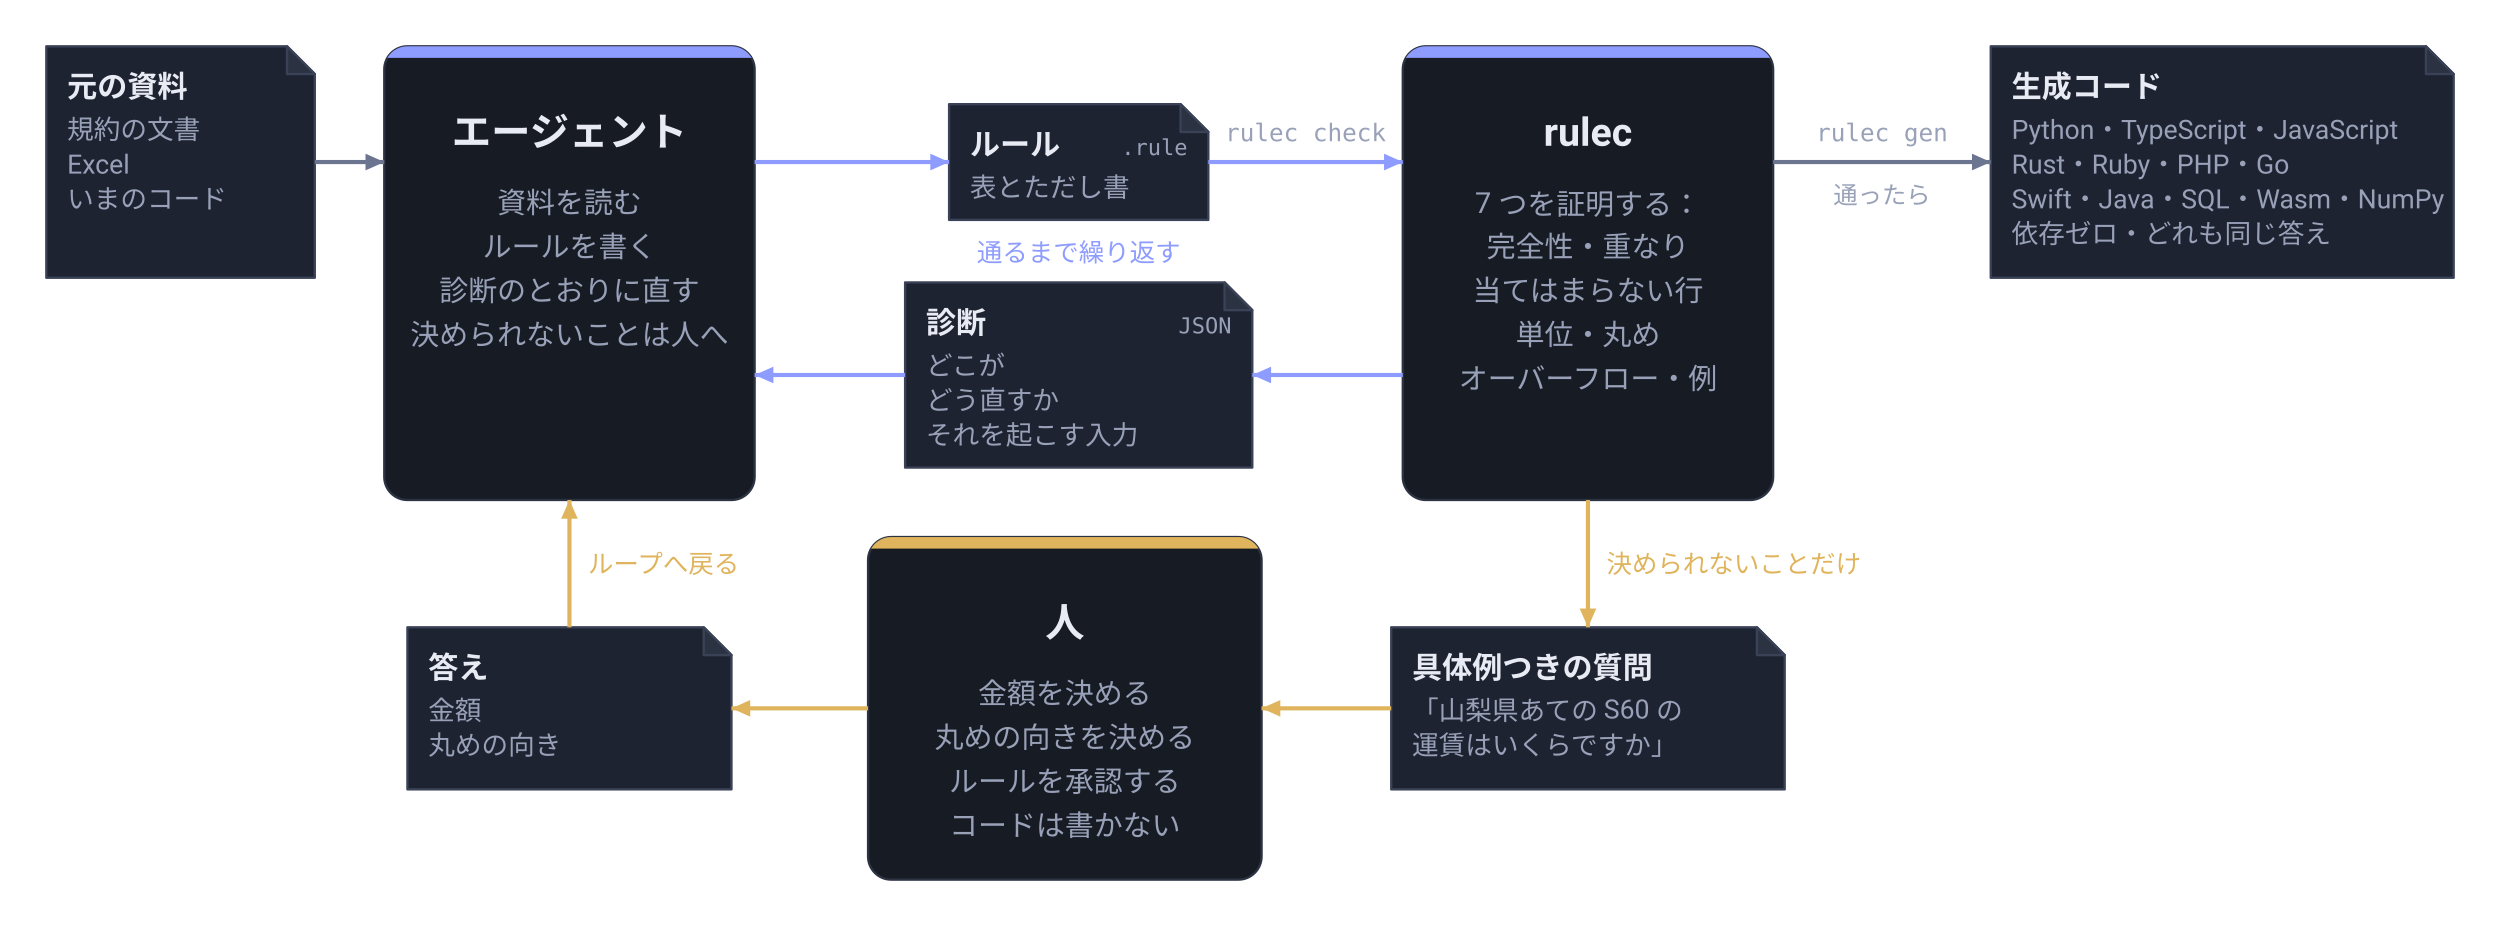
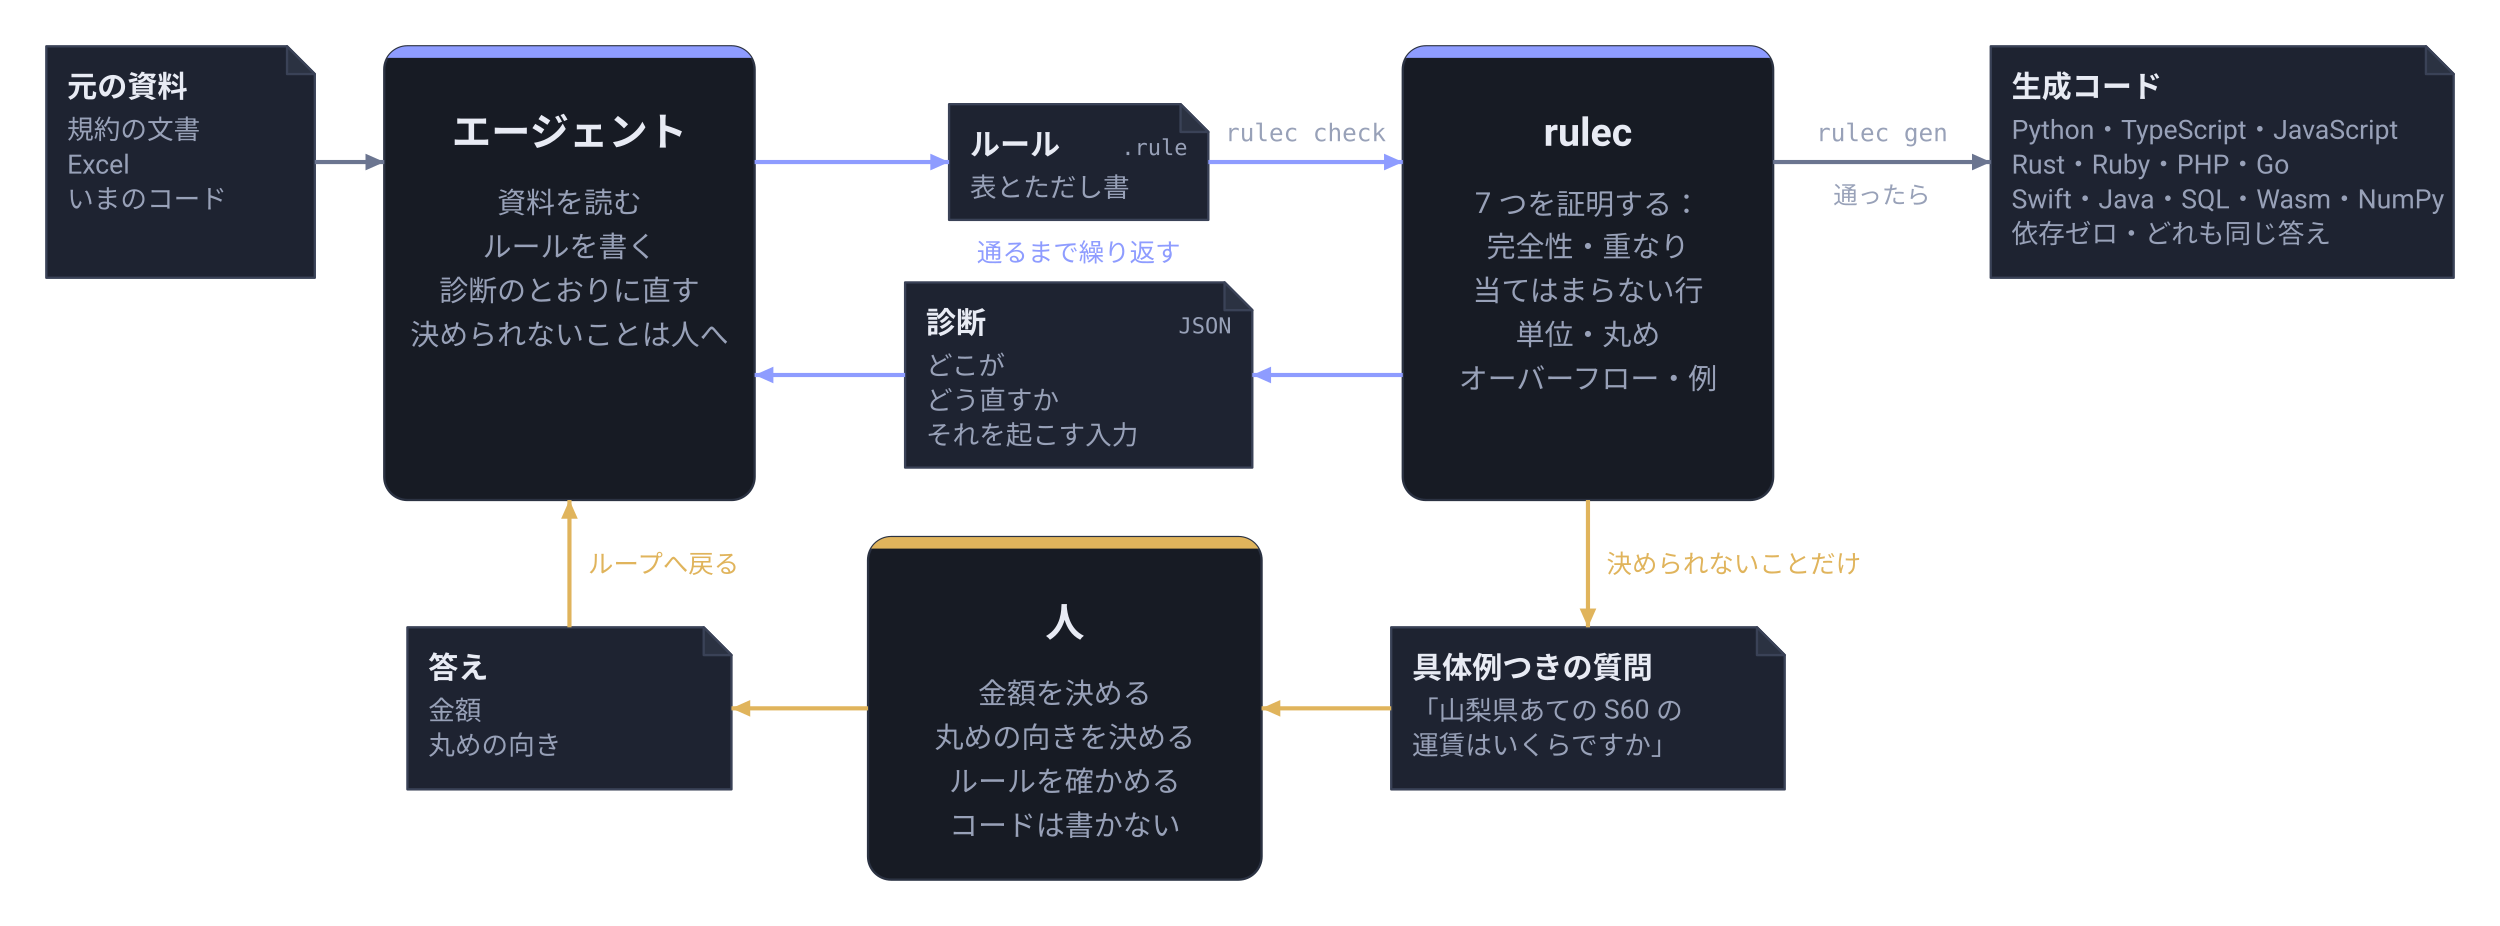
<svg xmlns="http://www.w3.org/2000/svg" viewBox="0 0 1080 400" width="1080" height="400" role="img" aria-label="エージェントが資料を読んでルール（.rule）を書き、rulec check にかける。rulec は診断（どこが・どう直すか・それを起こす入力）を返し、エージェントが直して、ルールが通るまで繰り返す。ツールでは決められないことだけが具体例つきの質問として人に渡り、人は金額と丸めの向きを答える。ルールが通ると、証明済みのルールから rulec gen が Python・TypeScript・JavaScript・Rust・Ruby・PHP・Go・Swift・Java・SQL・Wasm を出す。" font-family="-apple-system, BlinkMacSystemFont, &quot;Hiragino Sans&quot;, &quot;Noto Sans JP&quot;, &quot;Yu Gothic&quot;, Meiryo, &quot;Segoe UI&quot;, Roboto, sans-serif">
  <defs>
    <marker id="head-neutral" viewBox="0 0 10 10" refX="9" refY="5" markerWidth="9" markerHeight="9" markerUnits="userSpaceOnUse" orient="auto">
      <path d="M0,1 L9,5 L0,9 Z" fill="#6b7590" />
    </marker>
    <marker id="head-accent" viewBox="0 0 10 10" refX="9" refY="5" markerWidth="9" markerHeight="9" markerUnits="userSpaceOnUse" orient="auto">
      <path d="M0,1 L9,5 L0,9 Z" fill="#8e9cff" />
    </marker>
    <marker id="head-human" viewBox="0 0 10 10" refX="9" refY="5" markerWidth="9" markerHeight="9" markerUnits="userSpaceOnUse" orient="auto">
      <path d="M0,1 L9,5 L0,9 Z" fill="#e0b45c" />
    </marker>
  </defs>
  <clipPath id="clip-agent">
    <rect x="166" y="20" width="160" height="196" rx="10" />
  </clipPath>
  <rect x="166" y="20" width="160" height="196" rx="10" fill="#171b24" stroke="#2b3242" />
  <rect x="166" y="20" width="160" height="5" fill="#8e9cff" clip-path="url(#clip-agent)" />
  <text x="246.0" y="63" font-size="17" font-weight="700" text-anchor="middle" fill="#e8ebf4">エージェント</text>
  <text x="246.0" y="92" font-size="12.5" font-weight="400" text-anchor="middle" fill="#98a1b8">資料を読む</text>
  <text x="246.0" y="111" font-size="12.5" font-weight="400" text-anchor="middle" fill="#98a1b8">ルールを書く</text>
  <text x="246.0" y="130" font-size="12.5" font-weight="400" text-anchor="middle" fill="#98a1b8">診断のとおりに直す</text>
  <text x="246.0" y="149" font-size="12.5" font-weight="400" text-anchor="middle" fill="#98a1b8">決められないことは人へ</text>
  <clipPath id="clip-rulec">
    <rect x="606" y="20" width="160" height="196" rx="10" />
  </clipPath>
  <rect x="606" y="20" width="160" height="196" rx="10" fill="#171b24" stroke="#2b3242" />
  <rect x="606" y="20" width="160" height="5" fill="#8e9cff" clip-path="url(#clip-rulec)" />
  <text x="686.0" y="63" font-size="17" font-weight="700" text-anchor="middle" fill="#e8ebf4">rulec</text>
  <text x="686.0" y="92" font-size="12.5" font-weight="400" text-anchor="middle" fill="#98a1b8">7 つを証明する：</text>
  <text x="686.0" y="111" font-size="12.5" font-weight="400" text-anchor="middle" fill="#98a1b8">完全性・重なり</text>
  <text x="686.0" y="130" font-size="12.5" font-weight="400" text-anchor="middle" fill="#98a1b8">当てはまらない行</text>
  <text x="686.0" y="149" font-size="12.5" font-weight="400" text-anchor="middle" fill="#98a1b8">単位・丸め</text>
  <text x="686.0" y="168" font-size="12.5" font-weight="400" text-anchor="middle" fill="#98a1b8">オーバーフロー・例</text>
  <clipPath id="clip-person">
    <rect x="375" y="232" width="170" height="148" rx="10" />
  </clipPath>
  <rect x="375" y="232" width="170" height="148" rx="10" fill="#171b24" stroke="#2b3242" />
  <rect x="375" y="232" width="170" height="5" fill="#e0b45c" clip-path="url(#clip-person)" />
  <text x="460.0" y="275" font-size="17" font-weight="700" text-anchor="middle" fill="#e8ebf4">人</text>
  <text x="460.0" y="304" font-size="12.5" font-weight="400" text-anchor="middle" fill="#98a1b8">金額を決める</text>
  <text x="460.0" y="323" font-size="12.5" font-weight="400" text-anchor="middle" fill="#98a1b8">丸めの向きを決める</text>
-   <text x="460.0" y="342" font-size="12.5" font-weight="400" text-anchor="middle" fill="#98a1b8">ルールを承認する</text>
+   <text x="460.0" y="342" font-size="12.5" font-weight="400" text-anchor="middle" fill="#98a1b8">ルールを確かめる</text>
  <text x="460.0" y="361" font-size="12.5" font-weight="400" text-anchor="middle" fill="#98a1b8">コードは書かない</text>
  <path d="M20,20 H124 L136,32 V120 H20 Z" fill="#1e2331" stroke="#3a4257" stroke-linejoin="round" />
  <path d="M124,20 V32 H136 Z" fill="#2b3242" stroke="#3a4257" stroke-linejoin="round" />
  <text x="29" y="42" font-size="13" font-weight="600" text-anchor="start" fill="#e8ebf4">元の資料</text>
  <text x="29" y="60" font-size="11.5" font-weight="400" text-anchor="start" fill="#98a1b8">規約の文書</text>
  <text x="29" y="75" font-size="11.5" font-weight="400" text-anchor="start" fill="#98a1b8">Excel</text>
  <text x="29" y="90" font-size="11.5" font-weight="400" text-anchor="start" fill="#98a1b8">いまのコード</text>
  <path d="M410,45 H510 L522,57 V95 H410 Z" fill="#1e2331" stroke="#3a4257" stroke-linejoin="round" />
  <path d="M510,45 V57 H522 Z" fill="#2b3242" stroke="#3a4257" stroke-linejoin="round" />
  <text x="419" y="67" font-size="13" font-weight="600" text-anchor="start" fill="#e8ebf4">ルール</text>
  <text x="513" y="67" font-size="9.5" font-weight="400" text-anchor="end" fill="#98a1b8" font-family="ui-monospace, SFMono-Regular, Menlo, Consolas, monospace">.rule</text>
  <text x="419" y="85" font-size="11.5" font-weight="400" text-anchor="start" fill="#98a1b8">表とただし書</text>
  <path d="M391,122 H529 L541,134 V202 H391 Z" fill="#1e2331" stroke="#3a4257" stroke-linejoin="round" />
  <path d="M529,122 V134 H541 Z" fill="#2b3242" stroke="#3a4257" stroke-linejoin="round" />
  <text x="400" y="144" font-size="13" font-weight="600" text-anchor="start" fill="#e8ebf4">診断</text>
  <text x="532" y="144" font-size="9.5" font-weight="400" text-anchor="end" fill="#98a1b8" font-family="ui-monospace, SFMono-Regular, Menlo, Consolas, monospace">JSON</text>
  <text x="400" y="162" font-size="11.5" font-weight="400" text-anchor="start" fill="#98a1b8">どこが</text>
  <text x="400" y="177" font-size="11.5" font-weight="400" text-anchor="start" fill="#98a1b8">どう直すか</text>
  <text x="400" y="192" font-size="11.5" font-weight="400" text-anchor="start" fill="#98a1b8">それを起こす入力</text>
  <path d="M860,20 H1048 L1060,32 V120 H860 Z" fill="#1e2331" stroke="#3a4257" stroke-linejoin="round" />
  <path d="M1048,20 V32 H1060 Z" fill="#2b3242" stroke="#3a4257" stroke-linejoin="round" />
  <text x="869" y="42" font-size="13" font-weight="600" text-anchor="start" fill="#e8ebf4">生成コード</text>
  <text x="869" y="60" font-size="11.5" font-weight="400" text-anchor="start" fill="#98a1b8">Python・TypeScript・JavaScript</text>
  <text x="869" y="75" font-size="11.5" font-weight="400" text-anchor="start" fill="#98a1b8">Rust・Ruby・PHP・Go</text>
  <text x="869" y="90" font-size="11.5" font-weight="400" text-anchor="start" fill="#98a1b8">Swift・Java・SQL・Wasm・NumPy</text>
  <text x="869" y="105" font-size="11.5" font-weight="400" text-anchor="start" fill="#98a1b8">依存ゼロ・どれも同じ答え</text>
  <path d="M601,271 H759 L771,283 V341 H601 Z" fill="#1e2331" stroke="#3a4257" stroke-linejoin="round" />
  <path d="M759,271 V283 H771 Z" fill="#2b3242" stroke="#3a4257" stroke-linejoin="round" />
  <text x="610" y="293" font-size="13" font-weight="600" text-anchor="start" fill="#e8ebf4">具体例つきの質問</text>
  <text x="610" y="311" font-size="11.5" font-weight="400" text-anchor="start" fill="#98a1b8">「山梨県あての S60 の</text>
  <text x="610" y="326" font-size="11.5" font-weight="400" text-anchor="start" fill="#98a1b8">運賃はいくらですか」</text>
  <path d="M176,271 H304 L316,283 V341 H176 Z" fill="#1e2331" stroke="#3a4257" stroke-linejoin="round" />
  <path d="M304,271 V283 H316 Z" fill="#2b3242" stroke="#3a4257" stroke-linejoin="round" />
  <text x="185" y="293" font-size="13" font-weight="600" text-anchor="start" fill="#e8ebf4">答え</text>
  <text x="185" y="311" font-size="11.5" font-weight="400" text-anchor="start" fill="#98a1b8">金額</text>
  <text x="185" y="326" font-size="11.5" font-weight="400" text-anchor="start" fill="#98a1b8">丸めの向き</text>
  <line x1="136" y1="70" x2="166" y2="70" stroke="#6b7590" stroke-width="1.8" marker-end="url(#head-neutral)" />
  <line x1="326" y1="70" x2="410" y2="70" stroke="#8e9cff" stroke-width="1.8" marker-end="url(#head-accent)" />
  <line x1="522" y1="70" x2="606" y2="70" stroke="#8e9cff" stroke-width="1.8" marker-end="url(#head-accent)" />
  <text x="564.0" y="61" font-size="10.5" font-weight="400" text-anchor="middle" fill="#98a1b8" font-family="ui-monospace, SFMono-Regular, Menlo, Consolas, monospace">rulec check</text>
  <line x1="606" y1="162" x2="541" y2="162" stroke="#8e9cff" stroke-width="1.8" marker-end="url(#head-accent)" />
  <line x1="391" y1="162" x2="326" y2="162" stroke="#8e9cff" stroke-width="1.8" marker-end="url(#head-accent)" />
  <text x="466.0" y="113" font-size="11" font-weight="400" text-anchor="middle" fill="#8e9cff">通るまで繰り返す</text>
  <line x1="766" y1="70" x2="860" y2="70" stroke="#6b7590" stroke-width="1.8" marker-end="url(#head-neutral)" />
  <text x="813.0" y="61" font-size="10.5" font-weight="400" text-anchor="middle" fill="#98a1b8" font-family="ui-monospace, SFMono-Regular, Menlo, Consolas, monospace">rulec gen</text>
  <text x="813.0" y="88" font-size="10.5" font-weight="400" text-anchor="middle" fill="#98a1b8">通ったら</text>
  <line x1="686" y1="216" x2="686" y2="271" stroke="#e0b45c" stroke-width="1.8" marker-end="url(#head-human)" />
  <text x="694" y="247.5" font-size="11" font-weight="400" text-anchor="start" fill="#e0b45c">決められないことだけ</text>
  <line x1="601" y1="306" x2="545" y2="306" stroke="#e0b45c" stroke-width="1.8" marker-end="url(#head-human)" />
  <line x1="375" y1="306" x2="316" y2="306" stroke="#e0b45c" stroke-width="1.8" marker-end="url(#head-human)" />
  <line x1="246" y1="271" x2="246" y2="216" stroke="#e0b45c" stroke-width="1.8" marker-end="url(#head-human)" />
  <text x="254" y="247.5" font-size="11" font-weight="400" text-anchor="start" fill="#e0b45c">ループへ戻る</text>
</svg>
